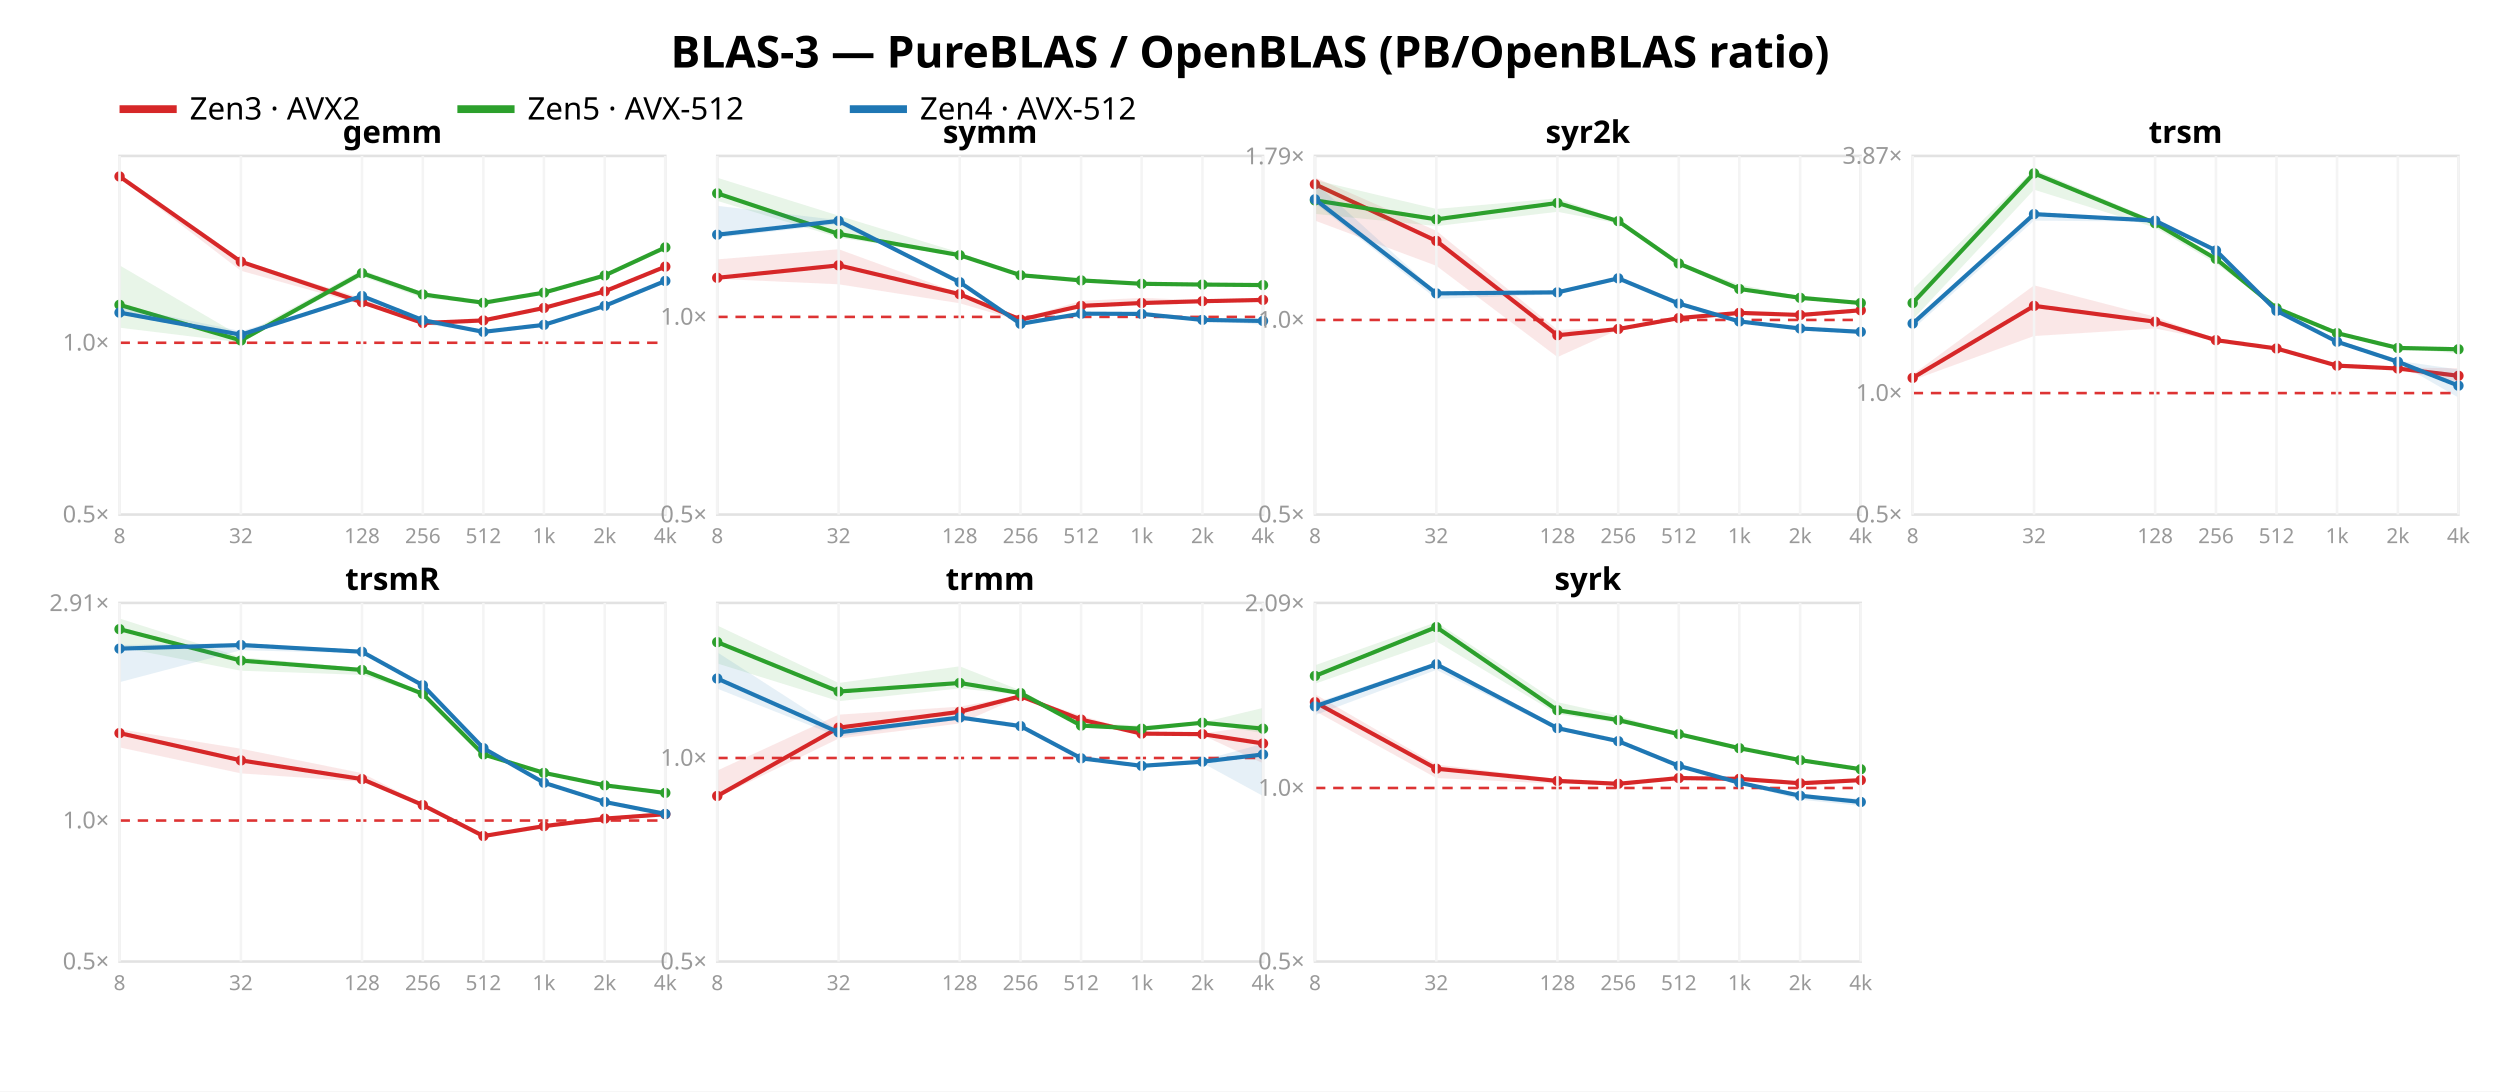
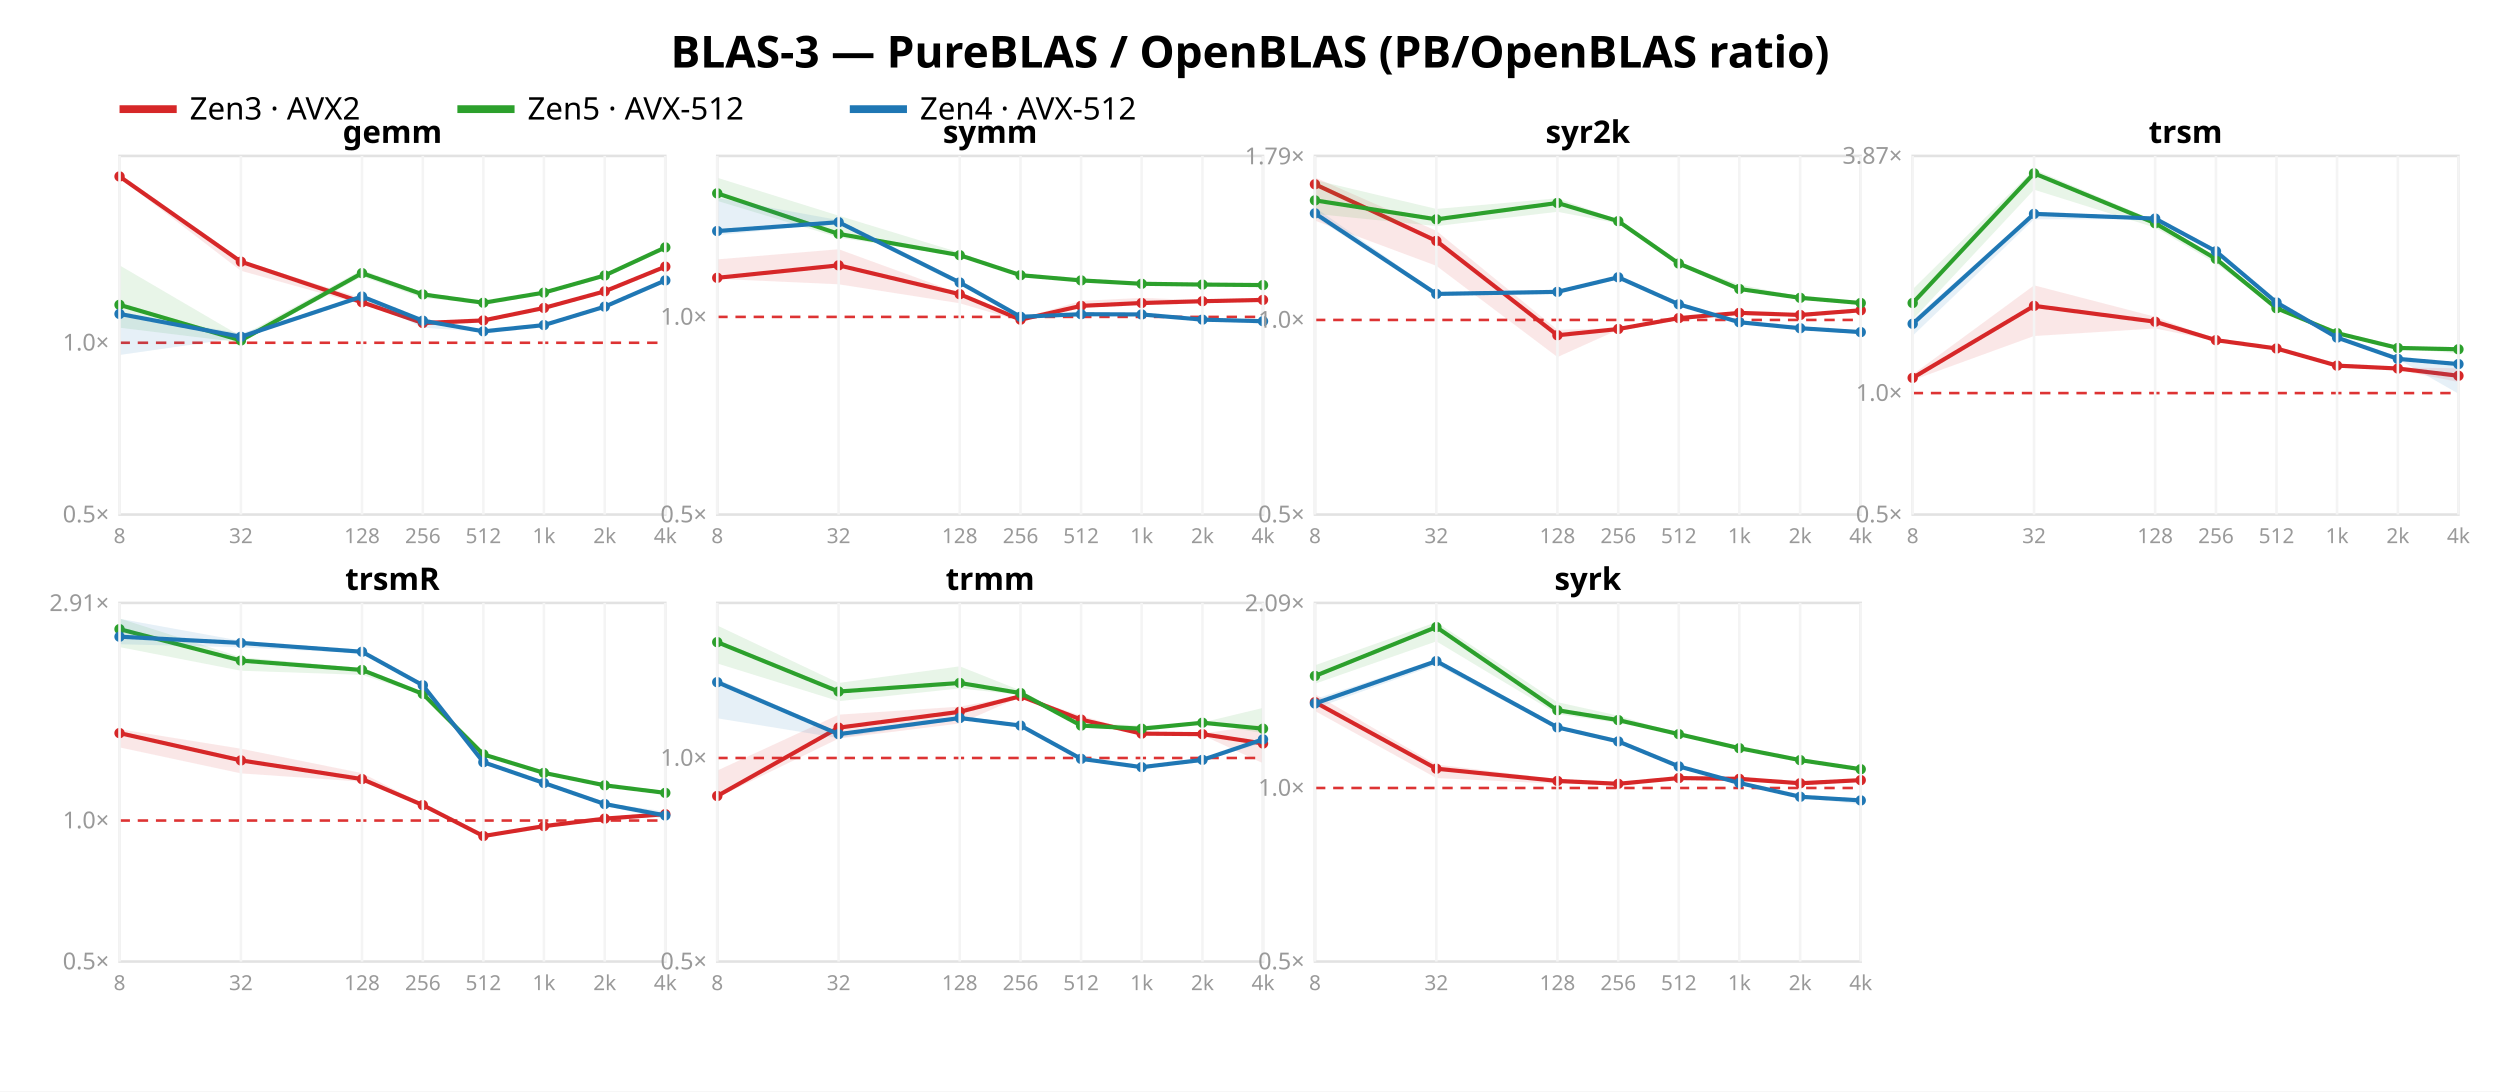
<svg xmlns="http://www.w3.org/2000/svg" width="962" height="420" font-family="sans-serif">
  <rect width="962" height="420" fill="white" />
  <text x="481.0" y="26" text-anchor="middle" font-size="17" font-weight="bold">BLAS-3 — PureBLAS / OpenBLAS (PB/OpenBLAS ratio)</text>
  <line x1="46" y1="42" x2="68" y2="42" stroke="#d62728" stroke-width="3" />
  <text x="73" y="46" font-size="12">Zen3 · AVX2</text>
  <line x1="176" y1="42" x2="198" y2="42" stroke="#2ca02c" stroke-width="3" />
  <text x="203" y="46" font-size="12">Zen5 · AVX-512</text>
  <line x1="327" y1="42" x2="349" y2="42" stroke="#1f77b4" stroke-width="3" />
  <text x="354" y="46" font-size="12">Zen4 · AVX-512</text>
  <rect x="46" y="60" width="210" height="138" fill="none" stroke="#e2e2e2" />
  <line x1="46" y1="131.895" x2="256" y2="131.895" stroke="#d33" stroke-dasharray="4 3" />
  <text x="42" y="201.0" text-anchor="end" font-size="9" fill="#999">0.5×</text>
  <text x="42" y="134.895" text-anchor="end" font-size="9" fill="#999">1.0×</text>
  <polygon points="46.0,67.3 92.7,100.1 139.3,114.8 162.7,124.1 186.0,123.1 209.3,118.3 232.7,111.8 256.0,102.3 256.0,103.2 232.7,112.3 209.3,119.0 186.0,123.4 162.7,125.0 139.3,117.2 92.7,104.2 46.0,68.4" fill="#d62728" opacity="0.11" />
  <polyline points="46.0,67.9 92.7,100.7 139.3,116.3 162.7,124.3 186.0,123.3 209.3,118.5 232.7,112.1 256.0,102.6" fill="none" stroke="#d62728" stroke-width="1.6" />
  <circle cx="46.0" cy="67.9" r="2" fill="#d62728" />
  <circle cx="92.7" cy="100.7" r="2" fill="#d62728" />
  <circle cx="139.3" cy="116.3" r="2" fill="#d62728" />
  <circle cx="162.7" cy="124.3" r="2" fill="#d62728" />
  <circle cx="186.0" cy="123.3" r="2" fill="#d62728" />
  <circle cx="209.3" cy="118.5" r="2" fill="#d62728" />
  <circle cx="232.7" cy="112.1" r="2" fill="#d62728" />
  <circle cx="256.0" cy="102.6" r="2" fill="#d62728" />
  <polygon points="46.0,102.1 92.7,129.4 139.3,103.8 162.7,112.6 186.0,116.1 209.3,112.4 232.7,105.6 256.0,94.7 256.0,95.5 232.7,106.2 209.3,113.0 186.0,116.8 162.7,114.7 139.3,106.4 92.7,131.8 46.0,126.1" fill="#2ca02c" opacity="0.11" />
  <polyline points="46.0,117.3 92.7,131.0 139.3,105.1 162.7,113.3 186.0,116.5 209.3,112.6 232.7,106.0 256.0,95.2" fill="none" stroke="#2ca02c" stroke-width="1.6" />
  <circle cx="46.0" cy="117.3" r="2" fill="#2ca02c" />
  <circle cx="92.7" cy="131.0" r="2" fill="#2ca02c" />
  <circle cx="139.3" cy="105.1" r="2" fill="#2ca02c" />
  <circle cx="162.7" cy="113.3" r="2" fill="#2ca02c" />
  <circle cx="186.0" cy="116.5" r="2" fill="#2ca02c" />
  <circle cx="209.3" cy="112.6" r="2" fill="#2ca02c" />
  <circle cx="232.7" cy="106.0" r="2" fill="#2ca02c" />
  <circle cx="256.0" cy="95.2" r="2" fill="#2ca02c" />
-   <polygon points="46.0,117.8 92.7,127.4 139.3,113.7 162.7,123.0 186.0,127.4 209.3,124.8 232.7,117.5 256.0,107.5 256.0,108.4 232.7,118.3 209.3,125.1 186.0,127.9 162.7,124.7 139.3,114.2 92.7,129.4 46.0,121.0" fill="#1f77b4" opacity="0.11" />
-   <polyline points="46.0,120.3 92.7,128.8 139.3,113.9 162.7,123.2 186.0,127.7 209.3,125.0 232.7,117.7 256.0,108.1" fill="none" stroke="#1f77b4" stroke-width="1.6" />
-   <circle cx="46.0" cy="120.3" r="2" fill="#1f77b4" />
-   <circle cx="92.7" cy="128.8" r="2" fill="#1f77b4" />
-   <circle cx="139.3" cy="113.9" r="2" fill="#1f77b4" />
-   <circle cx="162.7" cy="123.2" r="2" fill="#1f77b4" />
-   <circle cx="186.0" cy="127.7" r="2" fill="#1f77b4" />
-   <circle cx="209.3" cy="125.0" r="2" fill="#1f77b4" />
-   <circle cx="232.7" cy="117.7" r="2" fill="#1f77b4" />
-   <circle cx="256.0" cy="108.1" r="2" fill="#1f77b4" />
+   <polygon points="46.0,120.3 92.7,128.3 139.3,113.8 162.7,123.1 186.0,127.3 209.3,124.9 232.7,117.8 256.0,107.8 256.0,108.0 232.7,118.3 209.3,125.3 186.0,127.7 162.7,126.1 139.3,114.9 92.7,129.9 46.0,136.6" fill="#1f77b4" opacity="0.11" />
+   <polyline points="46.0,120.8 92.7,129.6 139.3,114.1 162.7,123.4 186.0,127.5 209.3,125.1 232.7,118.0 256.0,107.9" fill="none" stroke="#1f77b4" stroke-width="1.6" />
+   <circle cx="46.0" cy="120.8" r="2" fill="#1f77b4" />
+   <circle cx="92.7" cy="129.6" r="2" fill="#1f77b4" />
+   <circle cx="139.3" cy="114.1" r="2" fill="#1f77b4" />
+   <circle cx="162.7" cy="123.4" r="2" fill="#1f77b4" />
+   <circle cx="186.0" cy="127.5" r="2" fill="#1f77b4" />
+   <circle cx="209.3" cy="125.1" r="2" fill="#1f77b4" />
+   <circle cx="232.7" cy="118.0" r="2" fill="#1f77b4" />
+   <circle cx="256.0" cy="107.9" r="2" fill="#1f77b4" />
  <text x="151.0" y="55" text-anchor="middle" font-size="12" font-weight="bold">gemm</text>
  <line x1="46.0" y1="60" x2="46.0" y2="198" stroke="#f4f4f4" />
  <text x="46.0" y="209" text-anchor="middle" font-size="8" fill="#999">8</text>
  <line x1="92.7" y1="60" x2="92.7" y2="198" stroke="#f4f4f4" />
  <text x="92.7" y="209" text-anchor="middle" font-size="8" fill="#999">32</text>
  <line x1="139.3" y1="60" x2="139.3" y2="198" stroke="#f4f4f4" />
  <text x="139.3" y="209" text-anchor="middle" font-size="8" fill="#999">128</text>
  <line x1="162.7" y1="60" x2="162.7" y2="198" stroke="#f4f4f4" />
  <text x="162.7" y="209" text-anchor="middle" font-size="8" fill="#999">256</text>
  <line x1="186.0" y1="60" x2="186.0" y2="198" stroke="#f4f4f4" />
  <text x="186.0" y="209" text-anchor="middle" font-size="8" fill="#999">512</text>
  <line x1="209.3" y1="60" x2="209.3" y2="198" stroke="#f4f4f4" />
  <text x="209.3" y="209" text-anchor="middle" font-size="8" fill="#999">1k</text>
  <line x1="232.7" y1="60" x2="232.7" y2="198" stroke="#f4f4f4" />
  <text x="232.7" y="209" text-anchor="middle" font-size="8" fill="#999">2k</text>
  <line x1="256.0" y1="60" x2="256.0" y2="198" stroke="#f4f4f4" />
  <text x="256.0" y="209" text-anchor="middle" font-size="8" fill="#999">4k</text>
  <rect x="276" y="60" width="210" height="138" fill="none" stroke="#e2e2e2" />
  <line x1="276" y1="121.941" x2="486" y2="121.941" stroke="#d33" stroke-dasharray="4 3" />
  <text x="272" y="201.0" text-anchor="end" font-size="9" fill="#999">0.5×</text>
  <text x="272" y="124.941" text-anchor="end" font-size="9" fill="#999">1.0×</text>
  <polygon points="276.0,99.8 322.7,95.9 369.3,112.9 392.7,122.6 416.0,115.8 439.3,114.6 462.7,115.6 486.0,115.2 486.0,115.4 462.7,116.8 439.3,117.0 416.0,117.9 392.7,123.6 369.3,116.7 322.7,109.4 276.0,107.3" fill="#d62728" opacity="0.11" />
  <polyline points="276.0,106.9 322.7,102.1 369.3,113.2 392.7,123.0 416.0,117.7 439.3,116.6 462.7,115.9 486.0,115.4" fill="none" stroke="#d62728" stroke-width="1.6" />
  <circle cx="276.0" cy="106.9" r="2" fill="#d62728" />
  <circle cx="322.7" cy="102.1" r="2" fill="#d62728" />
  <circle cx="369.3" cy="113.2" r="2" fill="#d62728" />
  <circle cx="392.7" cy="123.0" r="2" fill="#d62728" />
  <circle cx="416.0" cy="117.7" r="2" fill="#d62728" />
  <circle cx="439.3" cy="116.6" r="2" fill="#d62728" />
  <circle cx="462.7" cy="115.9" r="2" fill="#d62728" />
  <circle cx="486.0" cy="115.4" r="2" fill="#d62728" />
  <polygon points="276.0,68.4 322.7,83.0 369.3,97.2 392.7,105.6 416.0,107.2 439.3,108.9 462.7,109.3 486.0,109.7 486.0,109.8 462.7,109.8 439.3,109.6 416.0,108.5 392.7,106.2 369.3,98.7 322.7,91.4 276.0,77.3" fill="#2ca02c" opacity="0.11" />
  <polyline points="276.0,74.4 322.7,90.0 369.3,98.2 392.7,105.9 416.0,107.9 439.3,109.2 462.7,109.5 486.0,109.7" fill="none" stroke="#2ca02c" stroke-width="1.6" />
  <circle cx="276.0" cy="74.4" r="2" fill="#2ca02c" />
  <circle cx="322.7" cy="90.0" r="2" fill="#2ca02c" />
  <circle cx="369.3" cy="98.2" r="2" fill="#2ca02c" />
  <circle cx="392.7" cy="105.9" r="2" fill="#2ca02c" />
  <circle cx="416.0" cy="107.9" r="2" fill="#2ca02c" />
  <circle cx="439.3" cy="109.2" r="2" fill="#2ca02c" />
  <circle cx="462.7" cy="109.5" r="2" fill="#2ca02c" />
  <circle cx="486.0" cy="109.7" r="2" fill="#2ca02c" />
-   <polygon points="276.0,79.2 322.7,84.7 369.3,108.3 392.7,124.3 416.0,120.5 439.3,120.7 462.7,122.9 486.0,122.9 486.0,125.0 462.7,123.2 439.3,120.9 416.0,120.8 392.7,124.9 369.3,108.8 322.7,86.2 276.0,91.5" fill="#1f77b4" opacity="0.11" />
-   <polyline points="276.0,90.3 322.7,85.0 369.3,108.6 392.7,124.6 416.0,120.7 439.3,120.8 462.7,123.1 486.0,123.5" fill="none" stroke="#1f77b4" stroke-width="1.6" />
-   <circle cx="276.0" cy="90.3" r="2" fill="#1f77b4" />
-   <circle cx="322.7" cy="85.0" r="2" fill="#1f77b4" />
-   <circle cx="369.3" cy="108.6" r="2" fill="#1f77b4" />
-   <circle cx="392.7" cy="124.6" r="2" fill="#1f77b4" />
-   <circle cx="416.0" cy="120.7" r="2" fill="#1f77b4" />
-   <circle cx="439.3" cy="120.8" r="2" fill="#1f77b4" />
-   <circle cx="462.7" cy="123.1" r="2" fill="#1f77b4" />
-   <circle cx="486.0" cy="123.5" r="2" fill="#1f77b4" />
+   <polygon points="276.0,76.2 322.7,84.7 369.3,108.3 392.7,121.7 416.0,120.8 439.3,120.9 462.7,122.7 486.0,123.1 486.0,124.6 462.7,123.3 439.3,121.1 416.0,121.0 392.7,122.2 369.3,109.1 322.7,85.9 276.0,90.5" fill="#1f77b4" opacity="0.11" />
+   <polyline points="276.0,88.9 322.7,85.5 369.3,108.7 392.7,121.9 416.0,120.9 439.3,121.0 462.7,123.0 486.0,123.6" fill="none" stroke="#1f77b4" stroke-width="1.6" />
+   <circle cx="276.0" cy="88.9" r="2" fill="#1f77b4" />
+   <circle cx="322.7" cy="85.5" r="2" fill="#1f77b4" />
+   <circle cx="369.3" cy="108.7" r="2" fill="#1f77b4" />
+   <circle cx="392.7" cy="121.9" r="2" fill="#1f77b4" />
+   <circle cx="416.0" cy="120.9" r="2" fill="#1f77b4" />
+   <circle cx="439.3" cy="121.0" r="2" fill="#1f77b4" />
+   <circle cx="462.7" cy="123.0" r="2" fill="#1f77b4" />
+   <circle cx="486.0" cy="123.6" r="2" fill="#1f77b4" />
  <text x="381.0" y="55" text-anchor="middle" font-size="12" font-weight="bold">symm</text>
  <line x1="276.0" y1="60" x2="276.0" y2="198" stroke="#f4f4f4" />
  <text x="276.0" y="209" text-anchor="middle" font-size="8" fill="#999">8</text>
  <line x1="322.7" y1="60" x2="322.7" y2="198" stroke="#f4f4f4" />
  <text x="322.7" y="209" text-anchor="middle" font-size="8" fill="#999">32</text>
  <line x1="369.3" y1="60" x2="369.3" y2="198" stroke="#f4f4f4" />
  <text x="369.3" y="209" text-anchor="middle" font-size="8" fill="#999">128</text>
  <line x1="392.7" y1="60" x2="392.7" y2="198" stroke="#f4f4f4" />
  <text x="392.7" y="209" text-anchor="middle" font-size="8" fill="#999">256</text>
  <line x1="416.0" y1="60" x2="416.0" y2="198" stroke="#f4f4f4" />
  <text x="416.0" y="209" text-anchor="middle" font-size="8" fill="#999">512</text>
  <line x1="439.3" y1="60" x2="439.3" y2="198" stroke="#f4f4f4" />
  <text x="439.3" y="209" text-anchor="middle" font-size="8" fill="#999">1k</text>
  <line x1="462.7" y1="60" x2="462.7" y2="198" stroke="#f4f4f4" />
  <text x="462.7" y="209" text-anchor="middle" font-size="8" fill="#999">2k</text>
  <line x1="486.0" y1="60" x2="486.0" y2="198" stroke="#f4f4f4" />
  <text x="486.0" y="209" text-anchor="middle" font-size="8" fill="#999">4k</text>
  <rect x="506" y="60" width="210" height="138" fill="none" stroke="#e2e2e2" />
  <line x1="506" y1="123.113" x2="716" y2="123.113" stroke="#d33" stroke-dasharray="4 3" />
  <text x="502" y="201.0" text-anchor="end" font-size="9" fill="#999">0.5×</text>
  <text x="502" y="126.113" text-anchor="end" font-size="9" fill="#999">1.0×</text>
  <text x="502" y="63.21" text-anchor="end" font-size="9" fill="#999">1.79×</text>
  <polygon points="506.0,68.3 552.7,88.8 599.3,126.9 622.7,126.3 646.0,122.1 669.3,120.2 692.7,121.0 716.0,119.1 716.0,119.5 692.7,121.6 669.3,121.2 646.0,122.8 622.7,126.9 599.3,137.4 552.7,102.3 506.0,84.9" fill="#d62728" opacity="0.11" />
  <polyline points="506.0,70.9 552.7,92.7 599.3,129.0 622.7,126.6 646.0,122.4 669.3,120.4 692.7,121.2 716.0,119.4" fill="none" stroke="#d62728" stroke-width="1.6" />
  <circle cx="506.0" cy="70.9" r="2" fill="#d62728" />
  <circle cx="552.7" cy="92.7" r="2" fill="#d62728" />
  <circle cx="599.3" cy="129.0" r="2" fill="#d62728" />
  <circle cx="622.7" cy="126.6" r="2" fill="#d62728" />
  <circle cx="646.0" cy="122.4" r="2" fill="#d62728" />
  <circle cx="669.3" cy="120.4" r="2" fill="#d62728" />
  <circle cx="692.7" cy="121.2" r="2" fill="#d62728" />
  <circle cx="716.0" cy="119.4" r="2" fill="#d62728" />
  <polygon points="506.0,69.3 552.7,80.4 599.3,76.3 622.7,84.5 646.0,101.1 669.3,109.5 692.7,114.2 716.0,116.4 716.0,116.8 692.7,115.0 669.3,111.5 646.0,101.7 622.7,86.0 599.3,81.5 552.7,87.0 506.0,82.3" fill="#2ca02c" opacity="0.11" />
  <polyline points="506.0,77.1 552.7,84.4 599.3,78.1 622.7,85.1 646.0,101.4 669.3,111.2 692.7,114.6 716.0,116.6" fill="none" stroke="#2ca02c" stroke-width="1.6" />
  <circle cx="506.0" cy="77.1" r="2" fill="#2ca02c" />
  <circle cx="552.7" cy="84.4" r="2" fill="#2ca02c" />
  <circle cx="599.3" cy="78.1" r="2" fill="#2ca02c" />
  <circle cx="622.7" cy="85.1" r="2" fill="#2ca02c" />
  <circle cx="646.0" cy="101.4" r="2" fill="#2ca02c" />
  <circle cx="669.3" cy="111.2" r="2" fill="#2ca02c" />
  <circle cx="692.7" cy="114.6" r="2" fill="#2ca02c" />
  <circle cx="716.0" cy="116.6" r="2" fill="#2ca02c" />
-   <polygon points="506.0,70.2 552.7,112.4 599.3,111.6 622.7,106.6 646.0,116.5 669.3,123.6 692.7,126.2 716.0,126.7 716.0,128.1 692.7,127.0 669.3,123.9 646.0,117.1 622.7,107.7 599.3,113.2 552.7,115.0 506.0,78.2" fill="#1f77b4" opacity="0.11" />
-   <polyline points="506.0,76.7 552.7,112.9 599.3,112.5 622.7,107.1 646.0,116.8 669.3,123.7 692.7,126.4 716.0,127.7" fill="none" stroke="#1f77b4" stroke-width="1.6" />
-   <circle cx="506.0" cy="76.7" r="2" fill="#1f77b4" />
-   <circle cx="552.7" cy="112.9" r="2" fill="#1f77b4" />
-   <circle cx="599.3" cy="112.5" r="2" fill="#1f77b4" />
-   <circle cx="622.7" cy="107.1" r="2" fill="#1f77b4" />
-   <circle cx="646.0" cy="116.8" r="2" fill="#1f77b4" />
-   <circle cx="669.3" cy="123.7" r="2" fill="#1f77b4" />
-   <circle cx="692.7" cy="126.4" r="2" fill="#1f77b4" />
-   <circle cx="716.0" cy="127.7" r="2" fill="#1f77b4" />
+   <polygon points="506.0,79.8 552.7,112.5 599.3,111.6 622.7,106.3 646.0,116.9 669.3,124.0 692.7,126.1 716.0,127.6 716.0,128.7 692.7,126.4 669.3,124.1 646.0,117.2 622.7,107.4 599.3,113.0 552.7,113.8 506.0,83.5" fill="#1f77b4" opacity="0.11" />
+   <polyline points="506.0,82.1 552.7,113.1 599.3,112.3 622.7,106.7 646.0,117.1 669.3,124.0 692.7,126.3 716.0,127.8" fill="none" stroke="#1f77b4" stroke-width="1.6" />
+   <circle cx="506.0" cy="82.1" r="2" fill="#1f77b4" />
+   <circle cx="552.7" cy="113.1" r="2" fill="#1f77b4" />
+   <circle cx="599.3" cy="112.3" r="2" fill="#1f77b4" />
+   <circle cx="622.7" cy="106.7" r="2" fill="#1f77b4" />
+   <circle cx="646.0" cy="117.1" r="2" fill="#1f77b4" />
+   <circle cx="669.3" cy="124.0" r="2" fill="#1f77b4" />
+   <circle cx="692.7" cy="126.3" r="2" fill="#1f77b4" />
+   <circle cx="716.0" cy="127.8" r="2" fill="#1f77b4" />
  <text x="611.0" y="55" text-anchor="middle" font-size="12" font-weight="bold">syr2k</text>
  <line x1="506.0" y1="60" x2="506.0" y2="198" stroke="#f4f4f4" />
  <text x="506.0" y="209" text-anchor="middle" font-size="8" fill="#999">8</text>
  <line x1="552.7" y1="60" x2="552.7" y2="198" stroke="#f4f4f4" />
  <text x="552.7" y="209" text-anchor="middle" font-size="8" fill="#999">32</text>
  <line x1="599.3" y1="60" x2="599.3" y2="198" stroke="#f4f4f4" />
  <text x="599.3" y="209" text-anchor="middle" font-size="8" fill="#999">128</text>
  <line x1="622.7" y1="60" x2="622.7" y2="198" stroke="#f4f4f4" />
  <text x="622.7" y="209" text-anchor="middle" font-size="8" fill="#999">256</text>
  <line x1="646.0" y1="60" x2="646.0" y2="198" stroke="#f4f4f4" />
  <text x="646.0" y="209" text-anchor="middle" font-size="8" fill="#999">512</text>
  <line x1="669.3" y1="60" x2="669.3" y2="198" stroke="#f4f4f4" />
  <text x="669.3" y="209" text-anchor="middle" font-size="8" fill="#999">1k</text>
  <line x1="692.7" y1="60" x2="692.7" y2="198" stroke="#f4f4f4" />
  <text x="692.7" y="209" text-anchor="middle" font-size="8" fill="#999">2k</text>
  <line x1="716.0" y1="60" x2="716.0" y2="198" stroke="#f4f4f4" />
  <text x="716.0" y="209" text-anchor="middle" font-size="8" fill="#999">4k</text>
  <rect x="736" y="60" width="210" height="138" fill="none" stroke="#e2e2e2" />
  <line x1="736" y1="151.26" x2="946" y2="151.26" stroke="#d33" stroke-dasharray="4 3" />
  <text x="732" y="201.0" text-anchor="end" font-size="9" fill="#999">0.5×</text>
  <text x="732" y="154.26" text-anchor="end" font-size="9" fill="#999">1.0×</text>
  <text x="732" y="63.009" text-anchor="end" font-size="9" fill="#999">3.87×</text>
  <polygon points="736.0,144.1 782.7,109.8 829.3,121.9 852.7,130.7 876.0,134.0 899.3,140.6 922.7,141.4 946.0,141.7 946.0,147.0 922.7,142.4 899.3,140.7 876.0,134.4 852.7,131.2 829.3,126.4 782.7,129.3 736.0,146.3" fill="#d62728" opacity="0.11" />
  <polyline points="736.0,145.4 782.7,117.7 829.3,123.8 852.7,130.9 876.0,134.1 899.3,140.7 922.7,141.8 946.0,144.6" fill="none" stroke="#d62728" stroke-width="1.6" />
  <circle cx="736.0" cy="145.4" r="2" fill="#d62728" />
  <circle cx="782.7" cy="117.7" r="2" fill="#d62728" />
  <circle cx="829.3" cy="123.8" r="2" fill="#d62728" />
  <circle cx="852.7" cy="130.9" r="2" fill="#d62728" />
  <circle cx="876.0" cy="134.1" r="2" fill="#d62728" />
  <circle cx="899.3" cy="140.7" r="2" fill="#d62728" />
  <circle cx="922.7" cy="141.8" r="2" fill="#d62728" />
  <circle cx="946.0" cy="144.6" r="2" fill="#d62728" />
  <polygon points="736.0,111.3 782.7,65.2 829.3,84.9 852.7,99.1 876.0,118.3 899.3,128.1 922.7,133.8 946.0,133.7 946.0,136.0 922.7,134.0 899.3,128.4 876.0,118.7 852.7,101.4 829.3,87.6 782.7,73.0 736.0,123.0" fill="#2ca02c" opacity="0.11" />
  <polyline points="736.0,116.6 782.7,66.7 829.3,85.9 852.7,99.6 876.0,118.6 899.3,128.2 922.7,133.9 946.0,134.4" fill="none" stroke="#2ca02c" stroke-width="1.6" />
  <circle cx="736.0" cy="116.6" r="2" fill="#2ca02c" />
  <circle cx="782.7" cy="66.7" r="2" fill="#2ca02c" />
  <circle cx="829.3" cy="85.9" r="2" fill="#2ca02c" />
  <circle cx="852.7" cy="99.6" r="2" fill="#2ca02c" />
  <circle cx="876.0" cy="118.6" r="2" fill="#2ca02c" />
  <circle cx="899.3" cy="128.2" r="2" fill="#2ca02c" />
  <circle cx="922.7" cy="133.9" r="2" fill="#2ca02c" />
  <circle cx="946.0" cy="134.4" r="2" fill="#2ca02c" />
-   <polygon points="736.0,123.9 782.7,81.7 829.3,84.5 852.7,95.4 876.0,119.3 899.3,131.4 922.7,138.8 946.0,142.2 946.0,153.0 922.7,139.6 899.3,131.6 876.0,119.7 852.7,97.2 829.3,85.3 782.7,84.9 736.0,126.7" fill="#1f77b4" opacity="0.11" />
-   <polyline points="736.0,124.5 782.7,82.4 829.3,84.9 852.7,96.4 876.0,119.6 899.3,131.5 922.7,139.2 946.0,148.4" fill="none" stroke="#1f77b4" stroke-width="1.6" />
-   <circle cx="736.0" cy="124.5" r="2" fill="#1f77b4" />
-   <circle cx="782.7" cy="82.4" r="2" fill="#1f77b4" />
-   <circle cx="829.3" cy="84.9" r="2" fill="#1f77b4" />
-   <circle cx="852.7" cy="96.4" r="2" fill="#1f77b4" />
-   <circle cx="876.0" cy="119.6" r="2" fill="#1f77b4" />
-   <circle cx="899.3" cy="131.5" r="2" fill="#1f77b4" />
-   <circle cx="922.7" cy="139.2" r="2" fill="#1f77b4" />
-   <circle cx="946.0" cy="148.4" r="2" fill="#1f77b4" />
+   <polygon points="736.0,123.1 782.7,81.4 829.3,83.7 852.7,96.3 876.0,116.2 899.3,129.9 922.7,137.9 946.0,139.7 946.0,151.5 922.7,138.2 899.3,130.0 876.0,116.5 852.7,97.4 829.3,84.4 782.7,84.4 736.0,129.2" fill="#1f77b4" opacity="0.11" />
+   <polyline points="736.0,124.6 782.7,82.3 829.3,84.1 852.7,96.7 876.0,116.4 899.3,129.9 922.7,138.1 946.0,140.1" fill="none" stroke="#1f77b4" stroke-width="1.6" />
+   <circle cx="736.0" cy="124.6" r="2" fill="#1f77b4" />
+   <circle cx="782.7" cy="82.3" r="2" fill="#1f77b4" />
+   <circle cx="829.3" cy="84.1" r="2" fill="#1f77b4" />
+   <circle cx="852.7" cy="96.7" r="2" fill="#1f77b4" />
+   <circle cx="876.0" cy="116.4" r="2" fill="#1f77b4" />
+   <circle cx="899.3" cy="129.9" r="2" fill="#1f77b4" />
+   <circle cx="922.7" cy="138.1" r="2" fill="#1f77b4" />
+   <circle cx="946.0" cy="140.1" r="2" fill="#1f77b4" />
  <text x="841.0" y="55" text-anchor="middle" font-size="12" font-weight="bold">trsm</text>
  <line x1="736.0" y1="60" x2="736.0" y2="198" stroke="#f4f4f4" />
  <text x="736.0" y="209" text-anchor="middle" font-size="8" fill="#999">8</text>
  <line x1="782.7" y1="60" x2="782.7" y2="198" stroke="#f4f4f4" />
  <text x="782.7" y="209" text-anchor="middle" font-size="8" fill="#999">32</text>
  <line x1="829.3" y1="60" x2="829.3" y2="198" stroke="#f4f4f4" />
  <text x="829.3" y="209" text-anchor="middle" font-size="8" fill="#999">128</text>
  <line x1="852.7" y1="60" x2="852.7" y2="198" stroke="#f4f4f4" />
  <text x="852.7" y="209" text-anchor="middle" font-size="8" fill="#999">256</text>
  <line x1="876.0" y1="60" x2="876.0" y2="198" stroke="#f4f4f4" />
  <text x="876.0" y="209" text-anchor="middle" font-size="8" fill="#999">512</text>
  <line x1="899.3" y1="60" x2="899.3" y2="198" stroke="#f4f4f4" />
  <text x="899.3" y="209" text-anchor="middle" font-size="8" fill="#999">1k</text>
  <line x1="922.7" y1="60" x2="922.7" y2="198" stroke="#f4f4f4" />
  <text x="922.7" y="209" text-anchor="middle" font-size="8" fill="#999">2k</text>
  <line x1="946.0" y1="60" x2="946.0" y2="198" stroke="#f4f4f4" />
  <text x="946.0" y="209" text-anchor="middle" font-size="8" fill="#999">4k</text>
  <rect x="46" y="232" width="210" height="138" fill="none" stroke="#e2e2e2" />
  <line x1="46" y1="315.744" x2="256" y2="315.744" stroke="#d33" stroke-dasharray="4 3" />
  <text x="42" y="373.0" text-anchor="end" font-size="9" fill="#999">0.5×</text>
  <text x="42" y="318.744" text-anchor="end" font-size="9" fill="#999">1.0×</text>
  <text x="42" y="235.133" text-anchor="end" font-size="9" fill="#999">2.91×</text>
  <polygon points="46.0,280.6 92.7,288.1 139.3,297.5 162.7,309.4 186.0,321.1 209.3,317.0 232.7,314.8 256.0,312.6 256.0,313.6 232.7,315.2 209.3,318.2 186.0,322.4 162.7,310.2 139.3,300.8 92.7,297.6 46.0,287.6" fill="#d62728" opacity="0.11" />
  <polyline points="46.0,282.1 92.7,292.6 139.3,299.8 162.7,309.8 186.0,321.7 209.3,317.9 232.7,315.0 256.0,313.3" fill="none" stroke="#d62728" stroke-width="1.6" />
  <circle cx="46.0" cy="282.1" r="2" fill="#d62728" />
  <circle cx="92.7" cy="292.6" r="2" fill="#d62728" />
  <circle cx="139.3" cy="299.8" r="2" fill="#d62728" />
  <circle cx="162.7" cy="309.8" r="2" fill="#d62728" />
  <circle cx="186.0" cy="321.7" r="2" fill="#d62728" />
  <circle cx="209.3" cy="317.9" r="2" fill="#d62728" />
  <circle cx="232.7" cy="315.0" r="2" fill="#d62728" />
  <circle cx="256.0" cy="313.3" r="2" fill="#d62728" />
  <polygon points="46.0,238.0 92.7,252.9 139.3,257.1 162.7,266.6 186.0,290.1 209.3,297.2 232.7,302.1 256.0,304.9 256.0,305.3 232.7,302.3 209.3,297.5 186.0,290.5 162.7,267.4 139.3,259.7 92.7,258.1 46.0,249.0" fill="#2ca02c" opacity="0.11" />
  <polyline points="46.0,242.1 92.7,254.2 139.3,257.8 162.7,267.0 186.0,290.3 209.3,297.4 232.7,302.2 256.0,305.1" fill="none" stroke="#2ca02c" stroke-width="1.6" />
  <circle cx="46.0" cy="242.1" r="2" fill="#2ca02c" />
  <circle cx="92.7" cy="254.2" r="2" fill="#2ca02c" />
  <circle cx="139.3" cy="257.8" r="2" fill="#2ca02c" />
  <circle cx="162.7" cy="267.0" r="2" fill="#2ca02c" />
  <circle cx="186.0" cy="290.3" r="2" fill="#2ca02c" />
  <circle cx="209.3" cy="297.4" r="2" fill="#2ca02c" />
  <circle cx="232.7" cy="302.2" r="2" fill="#2ca02c" />
  <circle cx="256.0" cy="305.1" r="2" fill="#2ca02c" />
-   <polygon points="46.0,248.2 92.7,247.4 139.3,250.3 162.7,263.4 186.0,287.7 209.3,301.1 232.7,308.5 256.0,313.0 256.0,313.8 232.7,308.7 209.3,301.4 186.0,288.2 162.7,264.4 139.3,251.4 92.7,250.2 46.0,262.5" fill="#1f77b4" opacity="0.11" />
-   <polyline points="46.0,249.6 92.7,248.2 139.3,250.8 162.7,263.7 186.0,287.9 209.3,301.2 232.7,308.6 256.0,313.2" fill="none" stroke="#1f77b4" stroke-width="1.6" />
-   <circle cx="46.0" cy="249.6" r="2" fill="#1f77b4" />
-   <circle cx="92.7" cy="248.2" r="2" fill="#1f77b4" />
+   <polygon points="46.0,238.1 92.7,246.6 139.3,250.3 162.7,263.4 186.0,292.9 209.3,300.9 232.7,308.9 256.0,312.3 256.0,315.3 232.7,310.0 209.3,301.6 186.0,293.5 162.7,264.4 139.3,251.4 92.7,249.1 46.0,247.9" fill="#1f77b4" opacity="0.11" />
+   <polyline points="46.0,245.0 92.7,247.4 139.3,250.8 162.7,263.7 186.0,293.3 209.3,301.3 232.7,309.4 256.0,313.8" fill="none" stroke="#1f77b4" stroke-width="1.6" />
+   <circle cx="46.0" cy="245.0" r="2" fill="#1f77b4" />
+   <circle cx="92.7" cy="247.4" r="2" fill="#1f77b4" />
  <circle cx="139.3" cy="250.8" r="2" fill="#1f77b4" />
  <circle cx="162.7" cy="263.7" r="2" fill="#1f77b4" />
-   <circle cx="186.0" cy="287.9" r="2" fill="#1f77b4" />
-   <circle cx="209.3" cy="301.2" r="2" fill="#1f77b4" />
-   <circle cx="232.7" cy="308.6" r="2" fill="#1f77b4" />
-   <circle cx="256.0" cy="313.2" r="2" fill="#1f77b4" />
+   <circle cx="186.0" cy="293.3" r="2" fill="#1f77b4" />
+   <circle cx="209.3" cy="301.3" r="2" fill="#1f77b4" />
+   <circle cx="232.7" cy="309.4" r="2" fill="#1f77b4" />
+   <circle cx="256.0" cy="313.8" r="2" fill="#1f77b4" />
  <text x="151.0" y="227" text-anchor="middle" font-size="12" font-weight="bold">trsmR</text>
  <line x1="46.0" y1="232" x2="46.0" y2="370" stroke="#f4f4f4" />
  <text x="46.0" y="381" text-anchor="middle" font-size="8" fill="#999">8</text>
  <line x1="92.7" y1="232" x2="92.7" y2="370" stroke="#f4f4f4" />
  <text x="92.7" y="381" text-anchor="middle" font-size="8" fill="#999">32</text>
  <line x1="139.3" y1="232" x2="139.3" y2="370" stroke="#f4f4f4" />
  <text x="139.3" y="381" text-anchor="middle" font-size="8" fill="#999">128</text>
  <line x1="162.7" y1="232" x2="162.7" y2="370" stroke="#f4f4f4" />
  <text x="162.7" y="381" text-anchor="middle" font-size="8" fill="#999">256</text>
  <line x1="186.0" y1="232" x2="186.0" y2="370" stroke="#f4f4f4" />
  <text x="186.0" y="381" text-anchor="middle" font-size="8" fill="#999">512</text>
  <line x1="209.3" y1="232" x2="209.3" y2="370" stroke="#f4f4f4" />
  <text x="209.3" y="381" text-anchor="middle" font-size="8" fill="#999">1k</text>
  <line x1="232.7" y1="232" x2="232.7" y2="370" stroke="#f4f4f4" />
  <text x="232.7" y="381" text-anchor="middle" font-size="8" fill="#999">2k</text>
  <line x1="256.0" y1="232" x2="256.0" y2="370" stroke="#f4f4f4" />
  <text x="256.0" y="381" text-anchor="middle" font-size="8" fill="#999">4k</text>
  <rect x="276" y="232" width="210" height="138" fill="none" stroke="#e2e2e2" />
  <line x1="276" y1="291.672" x2="486" y2="291.672" stroke="#d33" stroke-dasharray="4 3" />
  <text x="272" y="373.0" text-anchor="end" font-size="9" fill="#999">0.5×</text>
  <text x="272" y="294.672" text-anchor="end" font-size="9" fill="#999">1.0×</text>
  <polygon points="276.0,296.5 322.7,275.0 369.3,271.9 392.7,267.6 416.0,275.4 439.3,282.0 462.7,282.3 486.0,278.8 486.0,293.7 462.7,282.9 439.3,282.6 416.0,277.2 392.7,268.2 369.3,278.4 322.7,284.2 276.0,306.9" fill="#d62728" opacity="0.11" />
  <polyline points="276.0,306.3 322.7,280.0 369.3,273.9 392.7,267.9 416.0,276.9 439.3,282.3 462.7,282.5 486.0,286.1" fill="none" stroke="#d62728" stroke-width="1.6" />
  <circle cx="276.0" cy="306.3" r="2" fill="#d62728" />
  <circle cx="322.7" cy="280.0" r="2" fill="#d62728" />
  <circle cx="369.3" cy="273.9" r="2" fill="#d62728" />
  <circle cx="392.7" cy="267.9" r="2" fill="#d62728" />
  <circle cx="416.0" cy="276.9" r="2" fill="#d62728" />
  <circle cx="439.3" cy="282.3" r="2" fill="#d62728" />
  <circle cx="462.7" cy="282.5" r="2" fill="#d62728" />
  <circle cx="486.0" cy="286.1" r="2" fill="#d62728" />
  <polygon points="276.0,240.7 322.7,262.8 369.3,256.4 392.7,265.7 416.0,278.2 439.3,279.2 462.7,278.0 486.0,272.4 486.0,282.1 462.7,278.3 439.3,280.7 416.0,279.7 392.7,267.4 369.3,264.9 322.7,269.8 276.0,255.3" fill="#2ca02c" opacity="0.11" />
  <polyline points="276.0,247.1 322.7,266.1 369.3,262.8 392.7,266.7 416.0,279.2 439.3,280.4 462.7,278.1 486.0,280.4" fill="none" stroke="#2ca02c" stroke-width="1.6" />
  <circle cx="276.0" cy="247.1" r="2" fill="#2ca02c" />
  <circle cx="322.7" cy="266.1" r="2" fill="#2ca02c" />
  <circle cx="369.3" cy="262.8" r="2" fill="#2ca02c" />
  <circle cx="392.7" cy="266.7" r="2" fill="#2ca02c" />
  <circle cx="416.0" cy="279.2" r="2" fill="#2ca02c" />
  <circle cx="439.3" cy="280.4" r="2" fill="#2ca02c" />
  <circle cx="462.7" cy="278.1" r="2" fill="#2ca02c" />
  <circle cx="486.0" cy="280.4" r="2" fill="#2ca02c" />
-   <polygon points="276.0,251.0 322.7,281.1 369.3,275.6 392.7,279.1 416.0,290.6 439.3,294.4 462.7,292.5 486.0,286.2 486.0,306.3 462.7,293.6 439.3,294.9 416.0,292.2 392.7,280.1 369.3,276.5 322.7,283.5 276.0,265.0" fill="#1f77b4" opacity="0.11" />
-   <polyline points="276.0,261.1 322.7,281.8 369.3,276.1 392.7,279.4 416.0,291.8 439.3,294.7 462.7,293.1 486.0,290.3" fill="none" stroke="#1f77b4" stroke-width="1.6" />
-   <circle cx="276.0" cy="261.1" r="2" fill="#1f77b4" />
-   <circle cx="322.7" cy="281.8" r="2" fill="#1f77b4" />
-   <circle cx="369.3" cy="276.1" r="2" fill="#1f77b4" />
-   <circle cx="392.7" cy="279.4" r="2" fill="#1f77b4" />
-   <circle cx="416.0" cy="291.8" r="2" fill="#1f77b4" />
-   <circle cx="439.3" cy="294.7" r="2" fill="#1f77b4" />
-   <circle cx="462.7" cy="293.1" r="2" fill="#1f77b4" />
-   <circle cx="486.0" cy="290.3" r="2" fill="#1f77b4" />
+   <polygon points="276.0,261.3 322.7,281.8 369.3,276.0 392.7,278.6 416.0,291.7 439.3,294.9 462.7,292.1 486.0,284.1 486.0,285.9 462.7,292.7 439.3,295.6 416.0,292.2 392.7,279.6 369.3,276.7 322.7,284.0 276.0,276.4" fill="#1f77b4" opacity="0.11" />
+   <polyline points="276.0,262.5 322.7,282.5 369.3,276.3 392.7,279.2 416.0,292.0 439.3,295.2 462.7,292.4 486.0,284.5" fill="none" stroke="#1f77b4" stroke-width="1.6" />
+   <circle cx="276.0" cy="262.5" r="2" fill="#1f77b4" />
+   <circle cx="322.7" cy="282.5" r="2" fill="#1f77b4" />
+   <circle cx="369.3" cy="276.3" r="2" fill="#1f77b4" />
+   <circle cx="392.7" cy="279.2" r="2" fill="#1f77b4" />
+   <circle cx="416.0" cy="292.0" r="2" fill="#1f77b4" />
+   <circle cx="439.3" cy="295.2" r="2" fill="#1f77b4" />
+   <circle cx="462.7" cy="292.4" r="2" fill="#1f77b4" />
+   <circle cx="486.0" cy="284.5" r="2" fill="#1f77b4" />
  <text x="381.0" y="227" text-anchor="middle" font-size="12" font-weight="bold">trmm</text>
  <line x1="276.0" y1="232" x2="276.0" y2="370" stroke="#f4f4f4" />
  <text x="276.0" y="381" text-anchor="middle" font-size="8" fill="#999">8</text>
  <line x1="322.7" y1="232" x2="322.7" y2="370" stroke="#f4f4f4" />
  <text x="322.7" y="381" text-anchor="middle" font-size="8" fill="#999">32</text>
  <line x1="369.3" y1="232" x2="369.3" y2="370" stroke="#f4f4f4" />
  <text x="369.3" y="381" text-anchor="middle" font-size="8" fill="#999">128</text>
  <line x1="392.7" y1="232" x2="392.7" y2="370" stroke="#f4f4f4" />
  <text x="392.7" y="381" text-anchor="middle" font-size="8" fill="#999">256</text>
  <line x1="416.0" y1="232" x2="416.0" y2="370" stroke="#f4f4f4" />
  <text x="416.0" y="381" text-anchor="middle" font-size="8" fill="#999">512</text>
  <line x1="439.3" y1="232" x2="439.3" y2="370" stroke="#f4f4f4" />
  <text x="439.3" y="381" text-anchor="middle" font-size="8" fill="#999">1k</text>
  <line x1="462.7" y1="232" x2="462.7" y2="370" stroke="#f4f4f4" />
  <text x="462.7" y="381" text-anchor="middle" font-size="8" fill="#999">2k</text>
  <line x1="486.0" y1="232" x2="486.0" y2="370" stroke="#f4f4f4" />
  <text x="486.0" y="381" text-anchor="middle" font-size="8" fill="#999">4k</text>
  <rect x="506" y="232" width="210" height="138" fill="none" stroke="#e2e2e2" />
  <line x1="506" y1="303.216" x2="716" y2="303.216" stroke="#d33" stroke-dasharray="4 3" />
  <text x="502" y="373.0" text-anchor="end" font-size="9" fill="#999">0.5×</text>
  <text x="502" y="306.216" text-anchor="end" font-size="9" fill="#999">1.0×</text>
  <text x="502" y="235.191" text-anchor="end" font-size="9" fill="#999">2.09×</text>
  <polygon points="506.0,267.1 552.7,294.2 599.3,299.8 622.7,301.2 646.0,299.2 669.3,299.5 692.7,301.0 716.0,300.1 716.0,300.3 692.7,301.9 669.3,299.8 646.0,299.5 622.7,301.9 599.3,301.6 552.7,299.4 506.0,273.6" fill="#d62728" opacity="0.11" />
  <polyline points="506.0,270.2 552.7,295.8 599.3,300.5 622.7,301.6 646.0,299.4 669.3,299.7 692.7,301.4 716.0,300.2" fill="none" stroke="#d62728" stroke-width="1.6" />
  <circle cx="506.0" cy="270.2" r="2" fill="#d62728" />
  <circle cx="552.7" cy="295.8" r="2" fill="#d62728" />
  <circle cx="599.3" cy="300.5" r="2" fill="#d62728" />
  <circle cx="622.7" cy="301.6" r="2" fill="#d62728" />
  <circle cx="646.0" cy="299.4" r="2" fill="#d62728" />
  <circle cx="669.3" cy="299.7" r="2" fill="#d62728" />
  <circle cx="692.7" cy="301.4" r="2" fill="#d62728" />
  <circle cx="716.0" cy="300.2" r="2" fill="#d62728" />
  <polygon points="506.0,256.0 552.7,239.4 599.3,270.2 622.7,275.4 646.0,282.4 669.3,287.7 692.7,292.3 716.0,295.9 716.0,296.0 692.7,292.9 669.3,288.3 646.0,282.7 622.7,278.2 599.3,274.8 552.7,246.8 506.0,263.1" fill="#2ca02c" opacity="0.11" />
  <polyline points="506.0,260.1 552.7,241.3 599.3,273.3 622.7,277.1 646.0,282.5 669.3,287.9 692.7,292.5 716.0,296.0" fill="none" stroke="#2ca02c" stroke-width="1.6" />
  <circle cx="506.0" cy="260.1" r="2" fill="#2ca02c" />
  <circle cx="552.7" cy="241.3" r="2" fill="#2ca02c" />
  <circle cx="599.3" cy="273.3" r="2" fill="#2ca02c" />
  <circle cx="622.7" cy="277.1" r="2" fill="#2ca02c" />
  <circle cx="646.0" cy="282.5" r="2" fill="#2ca02c" />
  <circle cx="669.3" cy="287.9" r="2" fill="#2ca02c" />
  <circle cx="692.7" cy="292.5" r="2" fill="#2ca02c" />
  <circle cx="716.0" cy="296.0" r="2" fill="#2ca02c" />
-   <polygon points="506.0,270.5 552.7,254.9 599.3,279.8 622.7,284.8 646.0,294.7 669.3,300.9 692.7,305.8 716.0,307.4 716.0,310.1 692.7,307.7 669.3,301.6 646.0,294.9 622.7,285.4 599.3,280.9 552.7,257.8 506.0,275.2" fill="#1f77b4" opacity="0.11" />
-   <polyline points="506.0,271.8 552.7,255.6 599.3,280.2 622.7,285.2 646.0,294.7 669.3,301.2 692.7,306.2 716.0,308.6" fill="none" stroke="#1f77b4" stroke-width="1.6" />
-   <circle cx="506.0" cy="271.8" r="2" fill="#1f77b4" />
-   <circle cx="552.7" cy="255.6" r="2" fill="#1f77b4" />
-   <circle cx="599.3" cy="280.2" r="2" fill="#1f77b4" />
-   <circle cx="622.7" cy="285.2" r="2" fill="#1f77b4" />
-   <circle cx="646.0" cy="294.7" r="2" fill="#1f77b4" />
-   <circle cx="669.3" cy="301.2" r="2" fill="#1f77b4" />
-   <circle cx="692.7" cy="306.2" r="2" fill="#1f77b4" />
-   <circle cx="716.0" cy="308.6" r="2" fill="#1f77b4" />
+   <polygon points="506.0,269.0 552.7,253.7 599.3,279.3 622.7,285.1 646.0,294.7 669.3,301.1 692.7,306.1 716.0,307.3 716.0,309.5 692.7,307.0 669.3,301.4 646.0,295.0 622.7,285.5 599.3,280.7 552.7,255.8 506.0,272.6" fill="#1f77b4" opacity="0.11" />
+   <polyline points="506.0,270.7 552.7,254.4 599.3,279.9 622.7,285.3 646.0,294.9 669.3,301.3 692.7,306.6 716.0,308.0" fill="none" stroke="#1f77b4" stroke-width="1.6" />
+   <circle cx="506.0" cy="270.7" r="2" fill="#1f77b4" />
+   <circle cx="552.7" cy="254.4" r="2" fill="#1f77b4" />
+   <circle cx="599.3" cy="279.9" r="2" fill="#1f77b4" />
+   <circle cx="622.7" cy="285.3" r="2" fill="#1f77b4" />
+   <circle cx="646.0" cy="294.9" r="2" fill="#1f77b4" />
+   <circle cx="669.3" cy="301.3" r="2" fill="#1f77b4" />
+   <circle cx="692.7" cy="306.6" r="2" fill="#1f77b4" />
+   <circle cx="716.0" cy="308.0" r="2" fill="#1f77b4" />
  <text x="611.0" y="227" text-anchor="middle" font-size="12" font-weight="bold">syrk</text>
  <line x1="506.0" y1="232" x2="506.0" y2="370" stroke="#f4f4f4" />
  <text x="506.0" y="381" text-anchor="middle" font-size="8" fill="#999">8</text>
  <line x1="552.7" y1="232" x2="552.7" y2="370" stroke="#f4f4f4" />
  <text x="552.7" y="381" text-anchor="middle" font-size="8" fill="#999">32</text>
  <line x1="599.3" y1="232" x2="599.3" y2="370" stroke="#f4f4f4" />
  <text x="599.3" y="381" text-anchor="middle" font-size="8" fill="#999">128</text>
  <line x1="622.7" y1="232" x2="622.7" y2="370" stroke="#f4f4f4" />
  <text x="622.7" y="381" text-anchor="middle" font-size="8" fill="#999">256</text>
  <line x1="646.0" y1="232" x2="646.0" y2="370" stroke="#f4f4f4" />
  <text x="646.0" y="381" text-anchor="middle" font-size="8" fill="#999">512</text>
  <line x1="669.3" y1="232" x2="669.3" y2="370" stroke="#f4f4f4" />
  <text x="669.3" y="381" text-anchor="middle" font-size="8" fill="#999">1k</text>
  <line x1="692.7" y1="232" x2="692.7" y2="370" stroke="#f4f4f4" />
  <text x="692.7" y="381" text-anchor="middle" font-size="8" fill="#999">2k</text>
  <line x1="716.0" y1="232" x2="716.0" y2="370" stroke="#f4f4f4" />
  <text x="716.0" y="381" text-anchor="middle" font-size="8" fill="#999">4k</text>
</svg>
